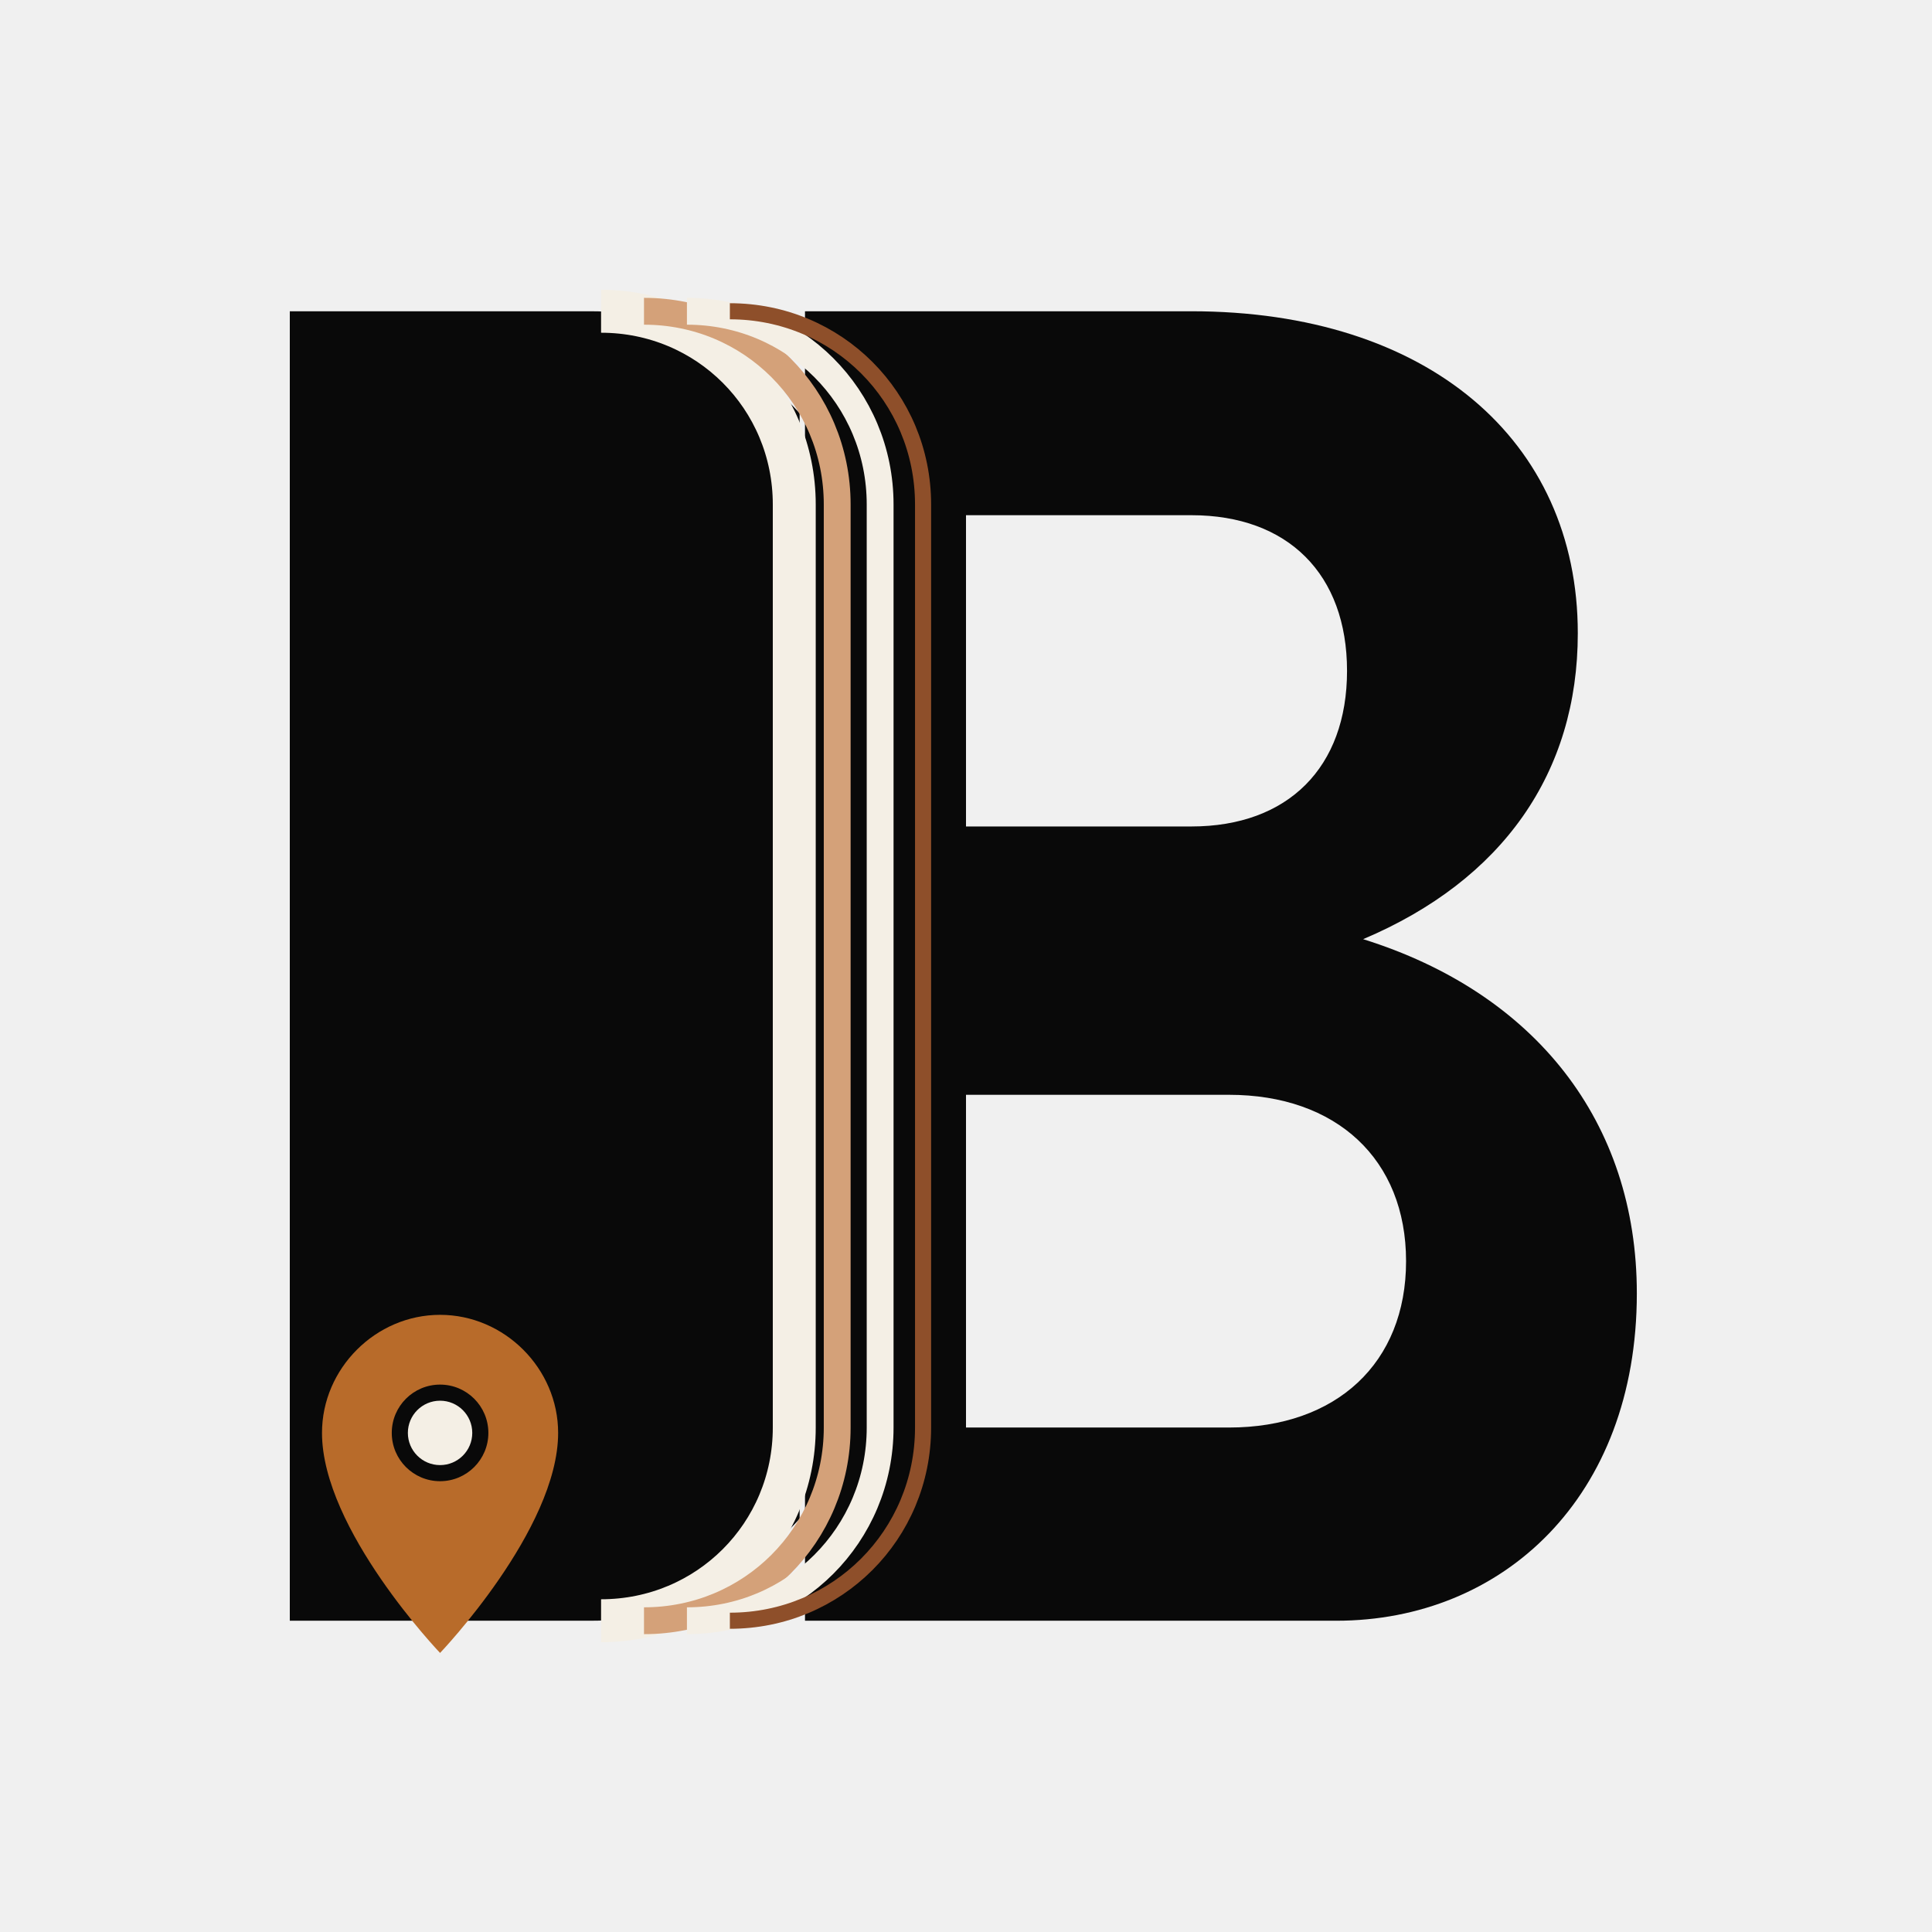
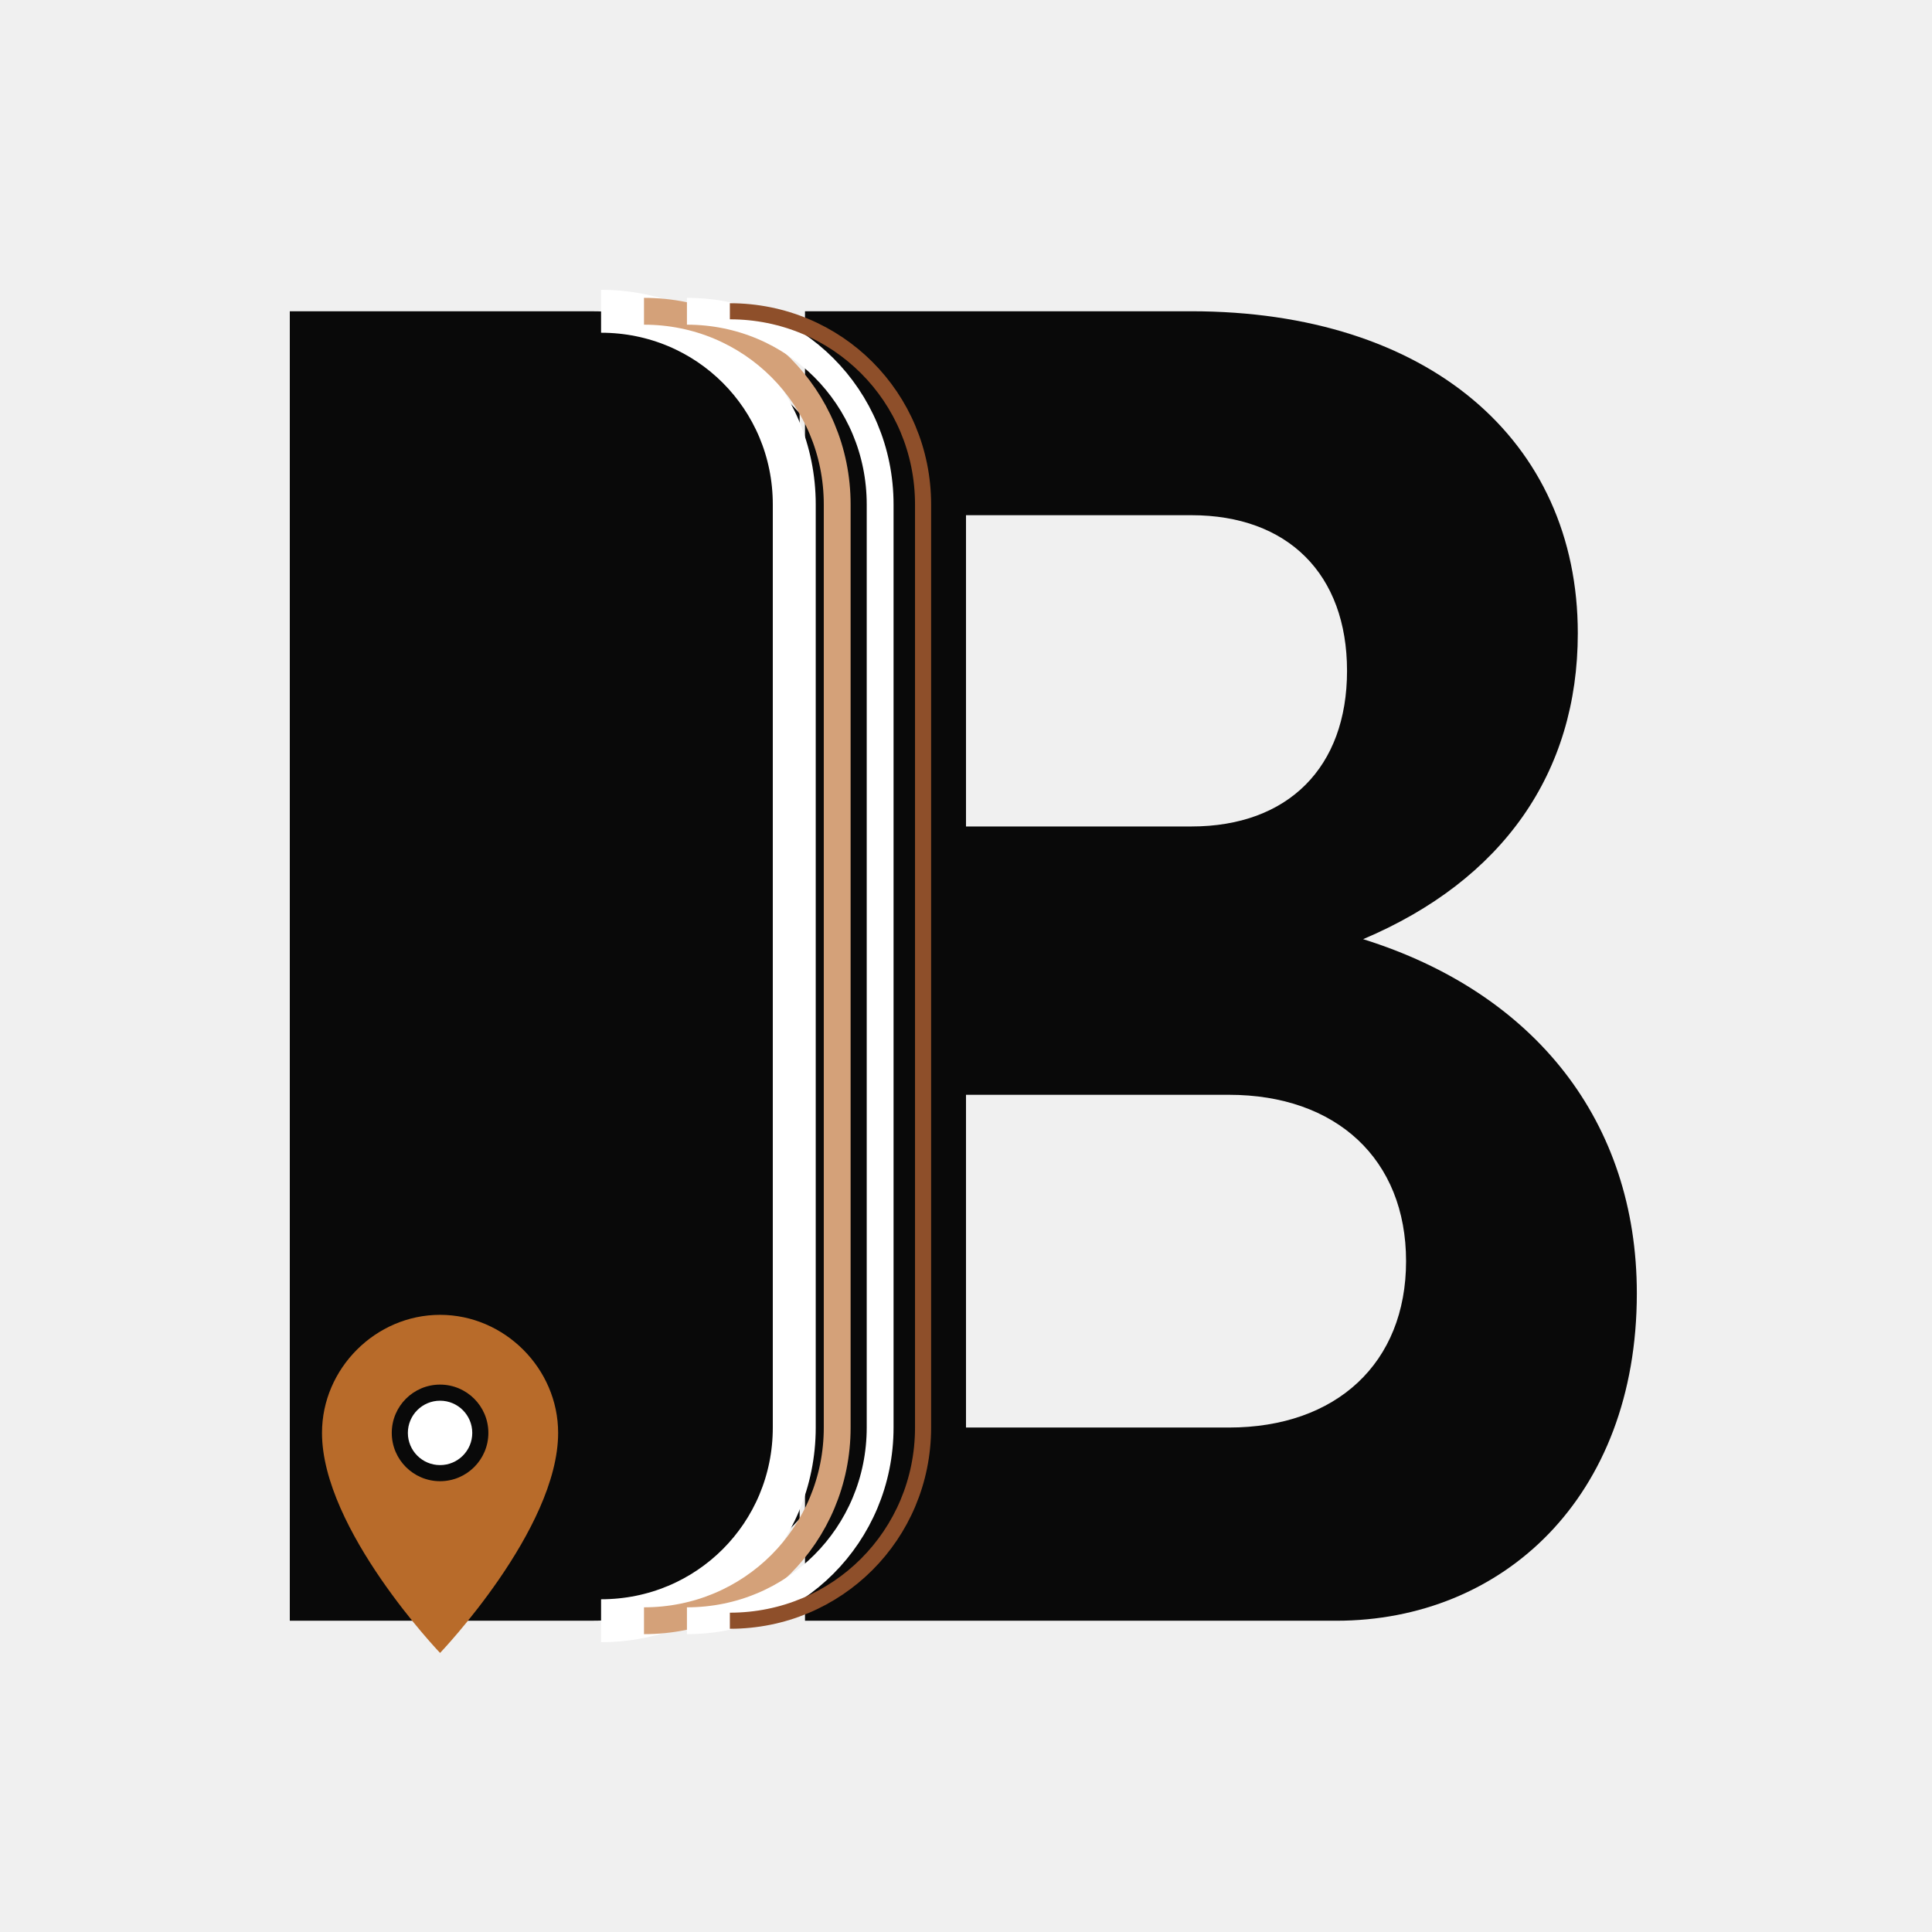
<svg xmlns="http://www.w3.org/2000/svg" viewBox="0 0 360 360">
  <path fill="#090909" d="M54 58H110c16 0 27 6 39 19v206c-12 13-23 19-39 19H54Z" />
  <path fill="#090909" fill-rule="evenodd" d="M150 58H222c44 0 72 24 72 60 0 26-14 46-40 57 32 10 51 34 51 66 0 38-25 61-56 61H150V58ZM180 96V154H222c18 0 29-11 29-29s-11-29-29-29H180ZM180 204V266H229c20 0 33-12 33-31s-13-31-33-31H180Z" />
-   <path d="M112 58C132 58 148 74 148 94V266c0 20-16 36-36 36" stroke="#F4EFE5" stroke-width="8" fill="none" stroke-linecap="butt" />
+   <path d="M112 58C132 58 148 74 148 94V266c0 20-16 36-36 36" stroke="#FFFFFF" stroke-width="8" fill="none" stroke-linecap="butt" />
  <path d="M120 58C140 58 156 74 156 94V266c0 20-16 36-36 36" stroke="#D4A179" stroke-width="5" fill="none" stroke-linecap="butt" />
-   <path d="M128 58C148 58 164 74 164 94V266c0 20-16 36-36 36" stroke="#F4EFE5" stroke-width="5" fill="none" stroke-linecap="butt" />
+   <path d="M128 58C148 58 164 74 164 94V266c0 20-16 36-36 36" stroke="#FFFFFF" stroke-width="5" fill="none" stroke-linecap="butt" />
  <path d="M136 58C156 58 172 74 172 94V266c0 20-16 36-36 36" stroke="#8E4F2A" stroke-width="3" fill="none" stroke-linecap="butt" />
  <path fill="#B86B2A" fill-rule="evenodd" d="M82 245c-12 0-22 10-22 22 0 18 22 41 22 41s22-23 22-41c0-12-10-22-22-22Zm0 13a9 9 0 1 1 0 18 9 9 0 0 1 0-18Z" />
-   <circle cx="82" cy="267" r="6" fill="#F4EFE5" />
+   <circle cx="82" cy="267" r="6" fill="#FFFFFF" />
</svg>
